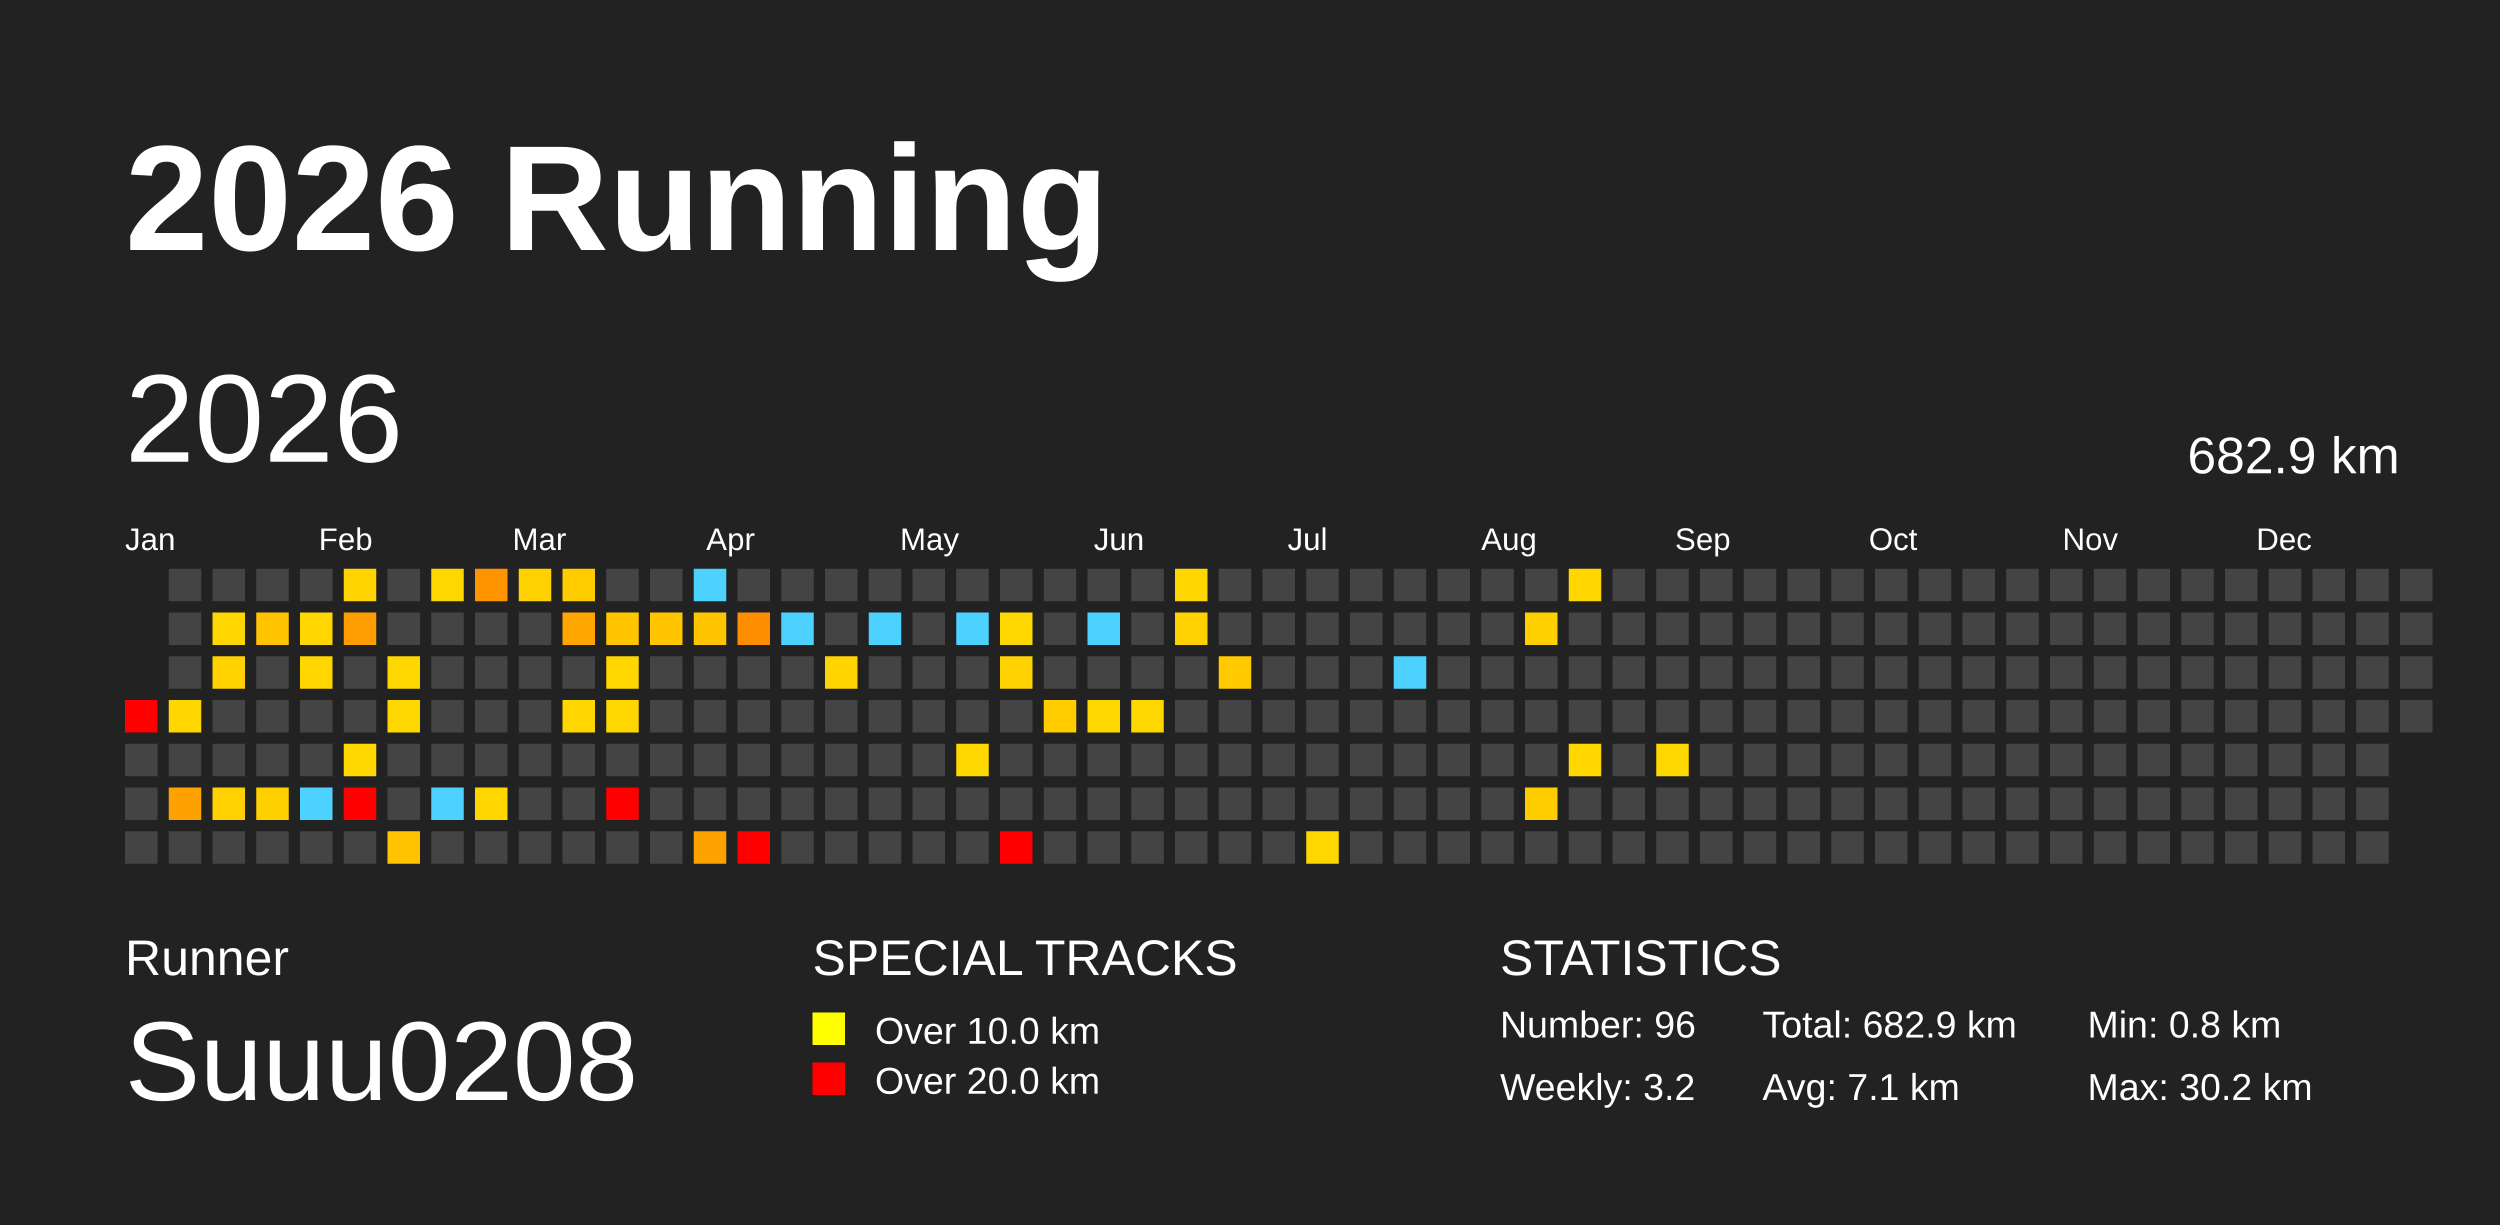
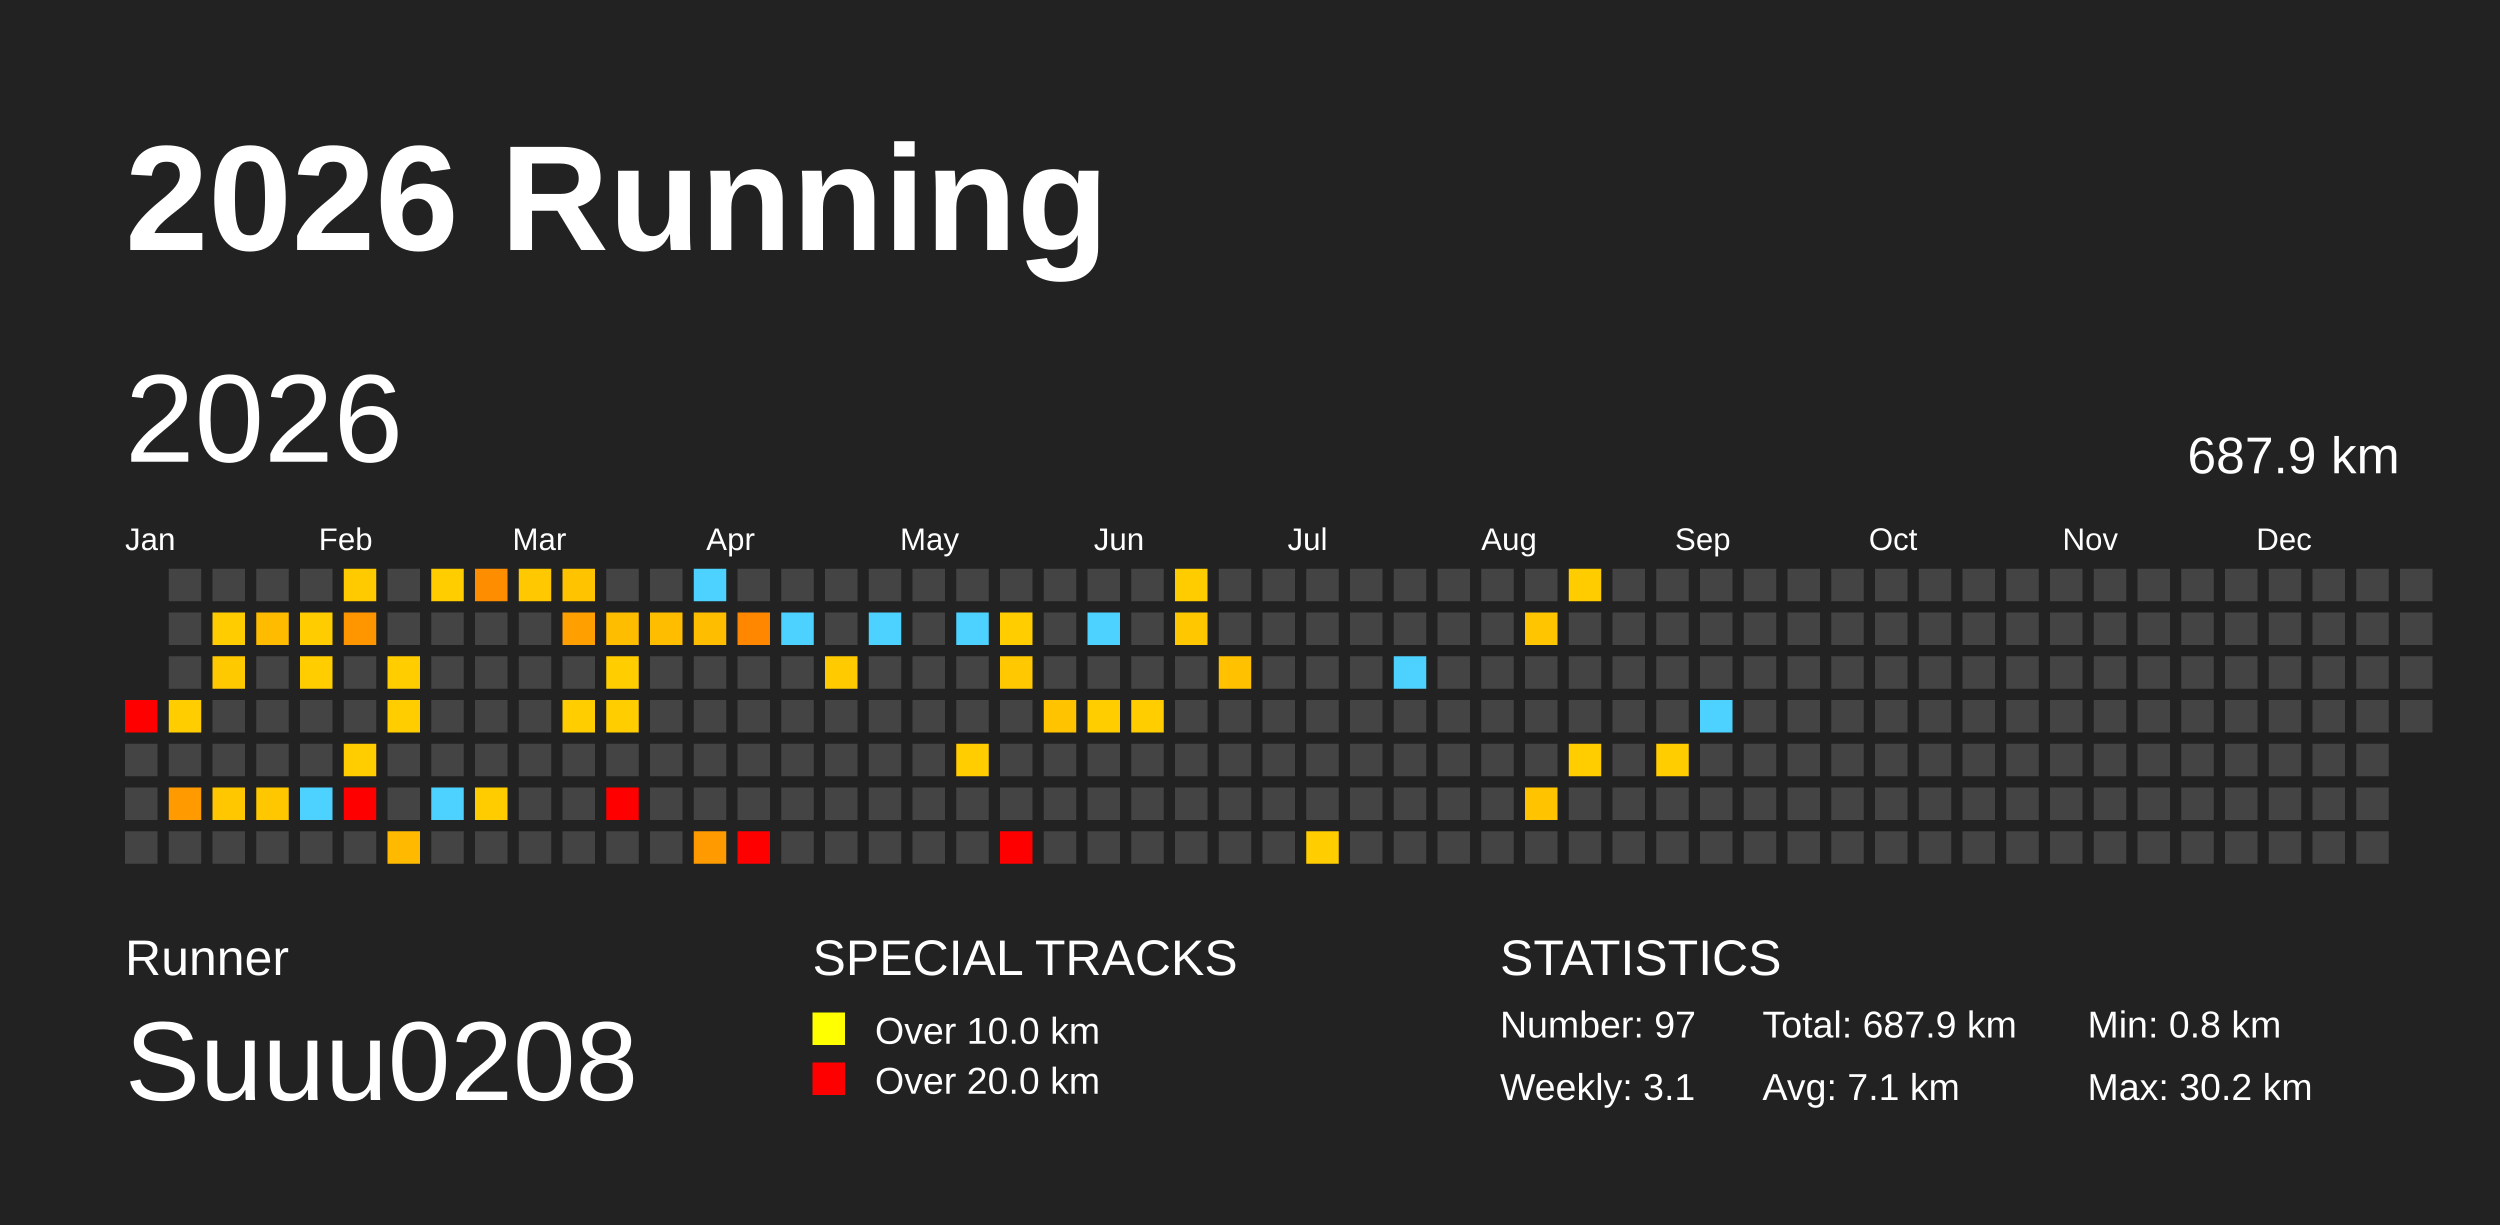
<svg xmlns="http://www.w3.org/2000/svg" baseProfile="full" height="98mm" version="1.1" viewBox="0,0,200,98" width="200mm">
  <defs />
  <rect fill="#222222" height="98" width="200" x="0" y="0" />
  <text fill="#FFFFFF" style="font-size:12px; font-family:Arial; font-weight:bold;" x="10" y="20">2026 Running</text>
  <text fill="#FFFFFF" style="font-size:4px; font-family:Arial" x="10" y="78">Runner</text>
  <text fill="#FFFFFF" style="font-size:9px; font-family:Arial" x="10" y="88">Suuu0208</text>
  <text fill="#FFFFFF" style="font-size:4px; font-family:Arial" x="65" y="78">SPECIAL TRACKS</text>
  <rect fill="yellow" height="2.6" width="2.6" x="65" y="81" />
  <text fill="#FFFFFF" style="font-size:3px; font-family:Arial" x="70" y="83.5">Over 10.0 km</text>
  <rect fill="red" height="2.6" width="2.6" x="65" y="85" />
  <text fill="#FFFFFF" style="font-size:3px; font-family:Arial" x="70" y="87.5">Over 20.0 km</text>
  <text fill="#FFFFFF" style="font-size:4px; font-family:Arial" x="120" y="78">STATISTICS</text>
-   <text fill="#FFFFFF" style="font-size:3px; font-family:Arial" x="120" y="83">Number: 96</text>
-   <text fill="#FFFFFF" style="font-size:3px; font-family:Arial" x="120" y="88">Weekly: 3.2</text>
-   <text fill="#FFFFFF" style="font-size:3px; font-family:Arial" x="141" y="83">Total: 682.9 km</text>
+   <text fill="#FFFFFF" style="font-size:3px; font-family:Arial" x="120" y="83">Number: 97</text>
+   <text fill="#FFFFFF" style="font-size:3px; font-family:Arial" x="120" y="88">Weekly: 3.1</text>
+   <text fill="#FFFFFF" style="font-size:3px; font-family:Arial" x="141" y="83">Total: 687.9 km</text>
  <text fill="#FFFFFF" style="font-size:3px; font-family:Arial" x="141" y="88">Avg: 7.1 km</text>
  <text fill="#FFFFFF" style="font-size:3px; font-family:Arial" x="167" y="83">Min: 0.8 km</text>
  <text fill="#FFFFFF" style="font-size:3px; font-family:Arial" x="167" y="88">Max: 30.2 km</text>
  <text dominant-baseline="hanging" fill="#FFFFFF" style="font-size:10.0px; font-family:Arial;" x="10" y="30">2026</text>
-   <text dominant-baseline="hanging" fill="#FFFFFF" style="font-size:4.125px; font-family:Arial;" x="175" y="35">682.9 km</text>
+   <text dominant-baseline="hanging" fill="#FFFFFF" style="font-size:4.125px; font-family:Arial;" x="175" y="35">687.9 km</text>
  <text fill="#FFFFFF" style="font-size:2.5px; font-family:Arial" x="10.0" y="44">Jan</text>
  <text fill="#FFFFFF" style="font-size:2.5px; font-family:Arial" x="25.5" y="44">Feb</text>
  <text fill="#FFFFFF" style="font-size:2.5px; font-family:Arial" x="41.0" y="44">Mar</text>
  <text fill="#FFFFFF" style="font-size:2.5px; font-family:Arial" x="56.5" y="44">Apr</text>
  <text fill="#FFFFFF" style="font-size:2.5px; font-family:Arial" x="72.0" y="44">May</text>
  <text fill="#FFFFFF" style="font-size:2.5px; font-family:Arial" x="87.5" y="44">Jun</text>
  <text fill="#FFFFFF" style="font-size:2.5px; font-family:Arial" x="103.0" y="44">Jul</text>
  <text fill="#FFFFFF" style="font-size:2.5px; font-family:Arial" x="118.5" y="44">Aug</text>
  <text fill="#FFFFFF" style="font-size:2.5px; font-family:Arial" x="134.0" y="44">Sep</text>
  <text fill="#FFFFFF" style="font-size:2.5px; font-family:Arial" x="149.5" y="44">Oct</text>
  <text fill="#FFFFFF" style="font-size:2.5px; font-family:Arial" x="165.0" y="44">Nov</text>
  <text fill="#FFFFFF" style="font-size:2.5px; font-family:Arial" x="180.5" y="44">Dec</text>
  <rect fill="red" height="2.6" width="2.6" x="10.0" y="56.0" />
  <rect fill="#444444" height="2.6" width="2.6" x="10.0" y="59.5" />
  <rect fill="#444444" height="2.6" width="2.6" x="10.0" y="63.0" />
  <rect fill="#444444" height="2.6" width="2.6" x="10.0" y="66.5" />
  <rect fill="#444444" height="2.6" width="2.6" x="13.5" y="45.5" />
  <rect fill="#444444" height="2.6" width="2.6" x="13.5" y="49.0" />
  <rect fill="#444444" height="2.6" width="2.6" x="13.5" y="52.5" />
-   <rect fill="#ffd600" height="2.6" width="2.6" x="13.5" y="56.0" />
+   <rect fill="#ffcd00" height="2.6" width="2.6" x="13.5" y="56.0" />
  <rect fill="#444444" height="2.6" width="2.6" x="13.5" y="59.5" />
-   <rect fill="#ffa100" height="2.6" width="2.6" x="13.5" y="63.0" />
+   <rect fill="#ff9a00" height="2.6" width="2.6" x="13.5" y="63.0" />
  <rect fill="#444444" height="2.6" width="2.6" x="13.5" y="66.5" />
  <rect fill="#444444" height="2.6" width="2.6" x="17.0" y="45.5" />
-   <rect fill="#ffd600" height="2.6" width="2.6" x="17.0" y="49.0" />
-   <rect fill="#ffd200" height="2.6" width="2.6" x="17.0" y="52.5" />
+   <rect fill="#ffcc00" height="2.6" width="2.6" x="17.0" y="49.0" />
+   <rect fill="#ffc900" height="2.6" width="2.6" x="17.0" y="52.5" />
  <rect fill="#444444" height="2.6" width="2.6" x="17.0" y="56.0" />
  <rect fill="#444444" height="2.6" width="2.6" x="17.0" y="59.5" />
-   <rect fill="#ffd100" height="2.6" width="2.6" x="17.0" y="63.0" />
+   <rect fill="#ffc700" height="2.6" width="2.6" x="17.0" y="63.0" />
  <rect fill="#444444" height="2.6" width="2.6" x="17.0" y="66.5" />
  <rect fill="#444444" height="2.6" width="2.6" x="20.5" y="45.5" />
-   <rect fill="#ffc300" height="2.6" width="2.6" x="20.5" y="49.0" />
+   <rect fill="#ffbb00" height="2.6" width="2.6" x="20.5" y="49.0" />
  <rect fill="#444444" height="2.6" width="2.6" x="20.5" y="52.5" />
  <rect fill="#444444" height="2.6" width="2.6" x="20.5" y="56.0" />
  <rect fill="#444444" height="2.6" width="2.6" x="20.5" y="59.5" />
-   <rect fill="#ffd000" height="2.6" width="2.6" x="20.5" y="63.0" />
+   <rect fill="#ffc700" height="2.6" width="2.6" x="20.5" y="63.0" />
  <rect fill="#444444" height="2.6" width="2.6" x="20.5" y="66.5" />
  <rect fill="#444444" height="2.6" width="2.6" x="24.0" y="45.5" />
-   <rect fill="#ffd600" height="2.6" width="2.6" x="24.0" y="49.0" />
-   <rect fill="#ffd600" height="2.6" width="2.6" x="24.0" y="52.5" />
+   <rect fill="#ffcc00" height="2.6" width="2.6" x="24.0" y="49.0" />
+   <rect fill="#ffcd00" height="2.6" width="2.6" x="24.0" y="52.5" />
  <rect fill="#444444" height="2.6" width="2.6" x="24.0" y="56.0" />
  <rect fill="#444444" height="2.6" width="2.6" x="24.0" y="59.5" />
  <rect fill="#4dd2ff" height="2.6" width="2.6" x="24.0" y="63.0" />
  <rect fill="#444444" height="2.6" width="2.6" x="24.0" y="66.5" />
-   <rect fill="#ffd400" height="2.6" width="2.6" x="27.5" y="45.5" />
-   <rect fill="#ff9d00" height="2.6" width="2.6" x="27.5" y="49.0" />
+   <rect fill="#ffcb00" height="2.6" width="2.6" x="27.5" y="45.5" />
+   <rect fill="#ff9600" height="2.6" width="2.6" x="27.5" y="49.0" />
  <rect fill="#444444" height="2.6" width="2.6" x="27.5" y="52.5" />
  <rect fill="#444444" height="2.6" width="2.6" x="27.5" y="56.0" />
-   <rect fill="#ffd700" height="2.6" width="2.6" x="27.5" y="59.5" />
+   <rect fill="#ffcd00" height="2.6" width="2.6" x="27.5" y="59.5" />
  <rect fill="red" height="2.6" width="2.6" x="27.5" y="63.0" />
  <rect fill="#444444" height="2.6" width="2.6" x="27.5" y="66.5" />
  <rect fill="#444444" height="2.6" width="2.6" x="31.0" y="45.5" />
  <rect fill="#444444" height="2.6" width="2.6" x="31.0" y="49.0" />
-   <rect fill="#ffd700" height="2.6" width="2.6" x="31.0" y="52.5" />
-   <rect fill="#ffd700" height="2.6" width="2.6" x="31.0" y="56.0" />
+   <rect fill="#ffcd00" height="2.6" width="2.6" x="31.0" y="52.5" />
+   <rect fill="#ffcd00" height="2.6" width="2.6" x="31.0" y="56.0" />
  <rect fill="#444444" height="2.6" width="2.6" x="31.0" y="59.5" />
  <rect fill="#444444" height="2.6" width="2.6" x="31.0" y="63.0" />
-   <rect fill="#ffc300" height="2.6" width="2.6" x="31.0" y="66.5" />
-   <rect fill="#ffd700" height="2.6" width="2.6" x="34.5" y="45.5" />
+   <rect fill="#ffba00" height="2.6" width="2.6" x="31.0" y="66.5" />
+   <rect fill="#ffcd00" height="2.6" width="2.6" x="34.5" y="45.5" />
  <rect fill="#444444" height="2.6" width="2.6" x="34.5" y="49.0" />
  <rect fill="#444444" height="2.6" width="2.6" x="34.5" y="52.5" />
  <rect fill="#444444" height="2.6" width="2.6" x="34.5" y="56.0" />
  <rect fill="#444444" height="2.6" width="2.6" x="34.5" y="59.5" />
  <rect fill="#4dd2ff" height="2.6" width="2.6" x="34.5" y="63.0" />
  <rect fill="#444444" height="2.6" width="2.6" x="34.5" y="66.5" />
-   <rect fill="#ff9300" height="2.6" width="2.6" x="38.0" y="45.5" />
+   <rect fill="#ff8d00" height="2.6" width="2.6" x="38.0" y="45.5" />
  <rect fill="#444444" height="2.6" width="2.6" x="38.0" y="49.0" />
  <rect fill="#444444" height="2.6" width="2.6" x="38.0" y="52.5" />
  <rect fill="#444444" height="2.6" width="2.6" x="38.0" y="56.0" />
  <rect fill="#444444" height="2.6" width="2.6" x="38.0" y="59.5" />
-   <rect fill="#ffd600" height="2.6" width="2.6" x="38.0" y="63.0" />
+   <rect fill="#ffcc00" height="2.6" width="2.6" x="38.0" y="63.0" />
  <rect fill="#444444" height="2.6" width="2.6" x="38.0" y="66.5" />
-   <rect fill="#ffd100" height="2.6" width="2.6" x="41.5" y="45.5" />
+   <rect fill="#ffc800" height="2.6" width="2.6" x="41.5" y="45.5" />
  <rect fill="#444444" height="2.6" width="2.6" x="41.5" y="49.0" />
  <rect fill="#444444" height="2.6" width="2.6" x="41.5" y="52.5" />
  <rect fill="#444444" height="2.6" width="2.6" x="41.5" y="56.0" />
  <rect fill="#444444" height="2.6" width="2.6" x="41.5" y="59.5" />
  <rect fill="#444444" height="2.6" width="2.6" x="41.5" y="63.0" />
  <rect fill="#444444" height="2.6" width="2.6" x="41.5" y="66.5" />
-   <rect fill="#ffcc00" height="2.6" width="2.6" x="45.0" y="45.5" />
-   <rect fill="#ffa700" height="2.6" width="2.6" x="45.0" y="49.0" />
+   <rect fill="#ffc300" height="2.6" width="2.6" x="45.0" y="45.5" />
+   <rect fill="#ff9f00" height="2.6" width="2.6" x="45.0" y="49.0" />
  <rect fill="#444444" height="2.6" width="2.6" x="45.0" y="52.5" />
-   <rect fill="#ffd600" height="2.6" width="2.6" x="45.0" y="56.0" />
+   <rect fill="#ffcd00" height="2.6" width="2.6" x="45.0" y="56.0" />
  <rect fill="#444444" height="2.6" width="2.6" x="45.0" y="59.5" />
  <rect fill="#444444" height="2.6" width="2.6" x="45.0" y="63.0" />
  <rect fill="#444444" height="2.6" width="2.6" x="45.0" y="66.5" />
  <rect fill="#444444" height="2.6" width="2.6" x="48.5" y="45.5" />
-   <rect fill="#ffc600" height="2.6" width="2.6" x="48.5" y="49.0" />
-   <rect fill="#ffd700" height="2.6" width="2.6" x="48.5" y="52.5" />
-   <rect fill="#ffd700" height="2.6" width="2.6" x="48.5" y="56.0" />
+   <rect fill="#ffbd00" height="2.6" width="2.6" x="48.5" y="49.0" />
+   <rect fill="#ffcd00" height="2.6" width="2.6" x="48.5" y="52.5" />
+   <rect fill="#ffcd00" height="2.6" width="2.6" x="48.5" y="56.0" />
  <rect fill="#444444" height="2.6" width="2.6" x="48.5" y="59.5" />
  <rect fill="red" height="2.6" width="2.6" x="48.5" y="63.0" />
  <rect fill="#444444" height="2.6" width="2.6" x="48.5" y="66.5" />
  <rect fill="#444444" height="2.6" width="2.6" x="52.0" y="45.5" />
-   <rect fill="#ffc600" height="2.6" width="2.6" x="52.0" y="49.0" />
+   <rect fill="#ffbd00" height="2.6" width="2.6" x="52.0" y="49.0" />
  <rect fill="#444444" height="2.6" width="2.6" x="52.0" y="52.5" />
  <rect fill="#444444" height="2.6" width="2.6" x="52.0" y="56.0" />
  <rect fill="#444444" height="2.6" width="2.6" x="52.0" y="59.5" />
  <rect fill="#444444" height="2.6" width="2.6" x="52.0" y="63.0" />
  <rect fill="#444444" height="2.6" width="2.6" x="52.0" y="66.5" />
  <rect fill="#4dd2ff" height="2.6" width="2.6" x="55.5" y="45.5" />
-   <rect fill="#ffc600" height="2.6" width="2.6" x="55.5" y="49.0" />
+   <rect fill="#ffbd00" height="2.6" width="2.6" x="55.5" y="49.0" />
  <rect fill="#444444" height="2.6" width="2.6" x="55.5" y="52.5" />
  <rect fill="#444444" height="2.6" width="2.6" x="55.5" y="56.0" />
  <rect fill="#444444" height="2.6" width="2.6" x="55.5" y="59.5" />
  <rect fill="#444444" height="2.6" width="2.6" x="55.5" y="63.0" />
-   <rect fill="#ffa200" height="2.6" width="2.6" x="55.5" y="66.5" />
+   <rect fill="#ff9a00" height="2.6" width="2.6" x="55.5" y="66.5" />
  <rect fill="#444444" height="2.6" width="2.6" x="59.0" y="45.5" />
-   <rect fill="#ff8d00" height="2.6" width="2.6" x="59.0" y="49.0" />
+   <rect fill="#ff8700" height="2.6" width="2.6" x="59.0" y="49.0" />
  <rect fill="#444444" height="2.6" width="2.6" x="59.0" y="52.5" />
  <rect fill="#444444" height="2.6" width="2.6" x="59.0" y="56.0" />
  <rect fill="#444444" height="2.6" width="2.6" x="59.0" y="59.5" />
  <rect fill="#444444" height="2.6" width="2.6" x="59.0" y="63.0" />
  <rect fill="red" height="2.6" width="2.6" x="59.0" y="66.5" />
  <rect fill="#444444" height="2.6" width="2.6" x="62.5" y="45.5" />
  <rect fill="#4dd2ff" height="2.6" width="2.6" x="62.5" y="49.0" />
  <rect fill="#444444" height="2.6" width="2.6" x="62.5" y="52.5" />
  <rect fill="#444444" height="2.6" width="2.6" x="62.5" y="56.0" />
  <rect fill="#444444" height="2.6" width="2.6" x="62.5" y="59.5" />
  <rect fill="#444444" height="2.6" width="2.6" x="62.5" y="63.0" />
  <rect fill="#444444" height="2.6" width="2.6" x="62.5" y="66.5" />
  <rect fill="#444444" height="2.6" width="2.6" x="66.0" y="45.5" />
  <rect fill="#444444" height="2.6" width="2.6" x="66.0" y="49.0" />
-   <rect fill="#ffd400" height="2.6" width="2.6" x="66.0" y="52.5" />
+   <rect fill="#ffca00" height="2.6" width="2.6" x="66.0" y="52.5" />
  <rect fill="#444444" height="2.6" width="2.6" x="66.0" y="56.0" />
  <rect fill="#444444" height="2.6" width="2.6" x="66.0" y="59.5" />
  <rect fill="#444444" height="2.6" width="2.6" x="66.0" y="63.0" />
  <rect fill="#444444" height="2.6" width="2.6" x="66.0" y="66.5" />
  <rect fill="#444444" height="2.6" width="2.6" x="69.5" y="45.5" />
  <rect fill="#4dd2ff" height="2.6" width="2.6" x="69.5" y="49.0" />
  <rect fill="#444444" height="2.6" width="2.6" x="69.5" y="52.5" />
  <rect fill="#444444" height="2.6" width="2.6" x="69.5" y="56.0" />
  <rect fill="#444444" height="2.6" width="2.6" x="69.5" y="59.5" />
  <rect fill="#444444" height="2.6" width="2.6" x="69.5" y="63.0" />
  <rect fill="#444444" height="2.6" width="2.6" x="69.5" y="66.5" />
  <rect fill="#444444" height="2.6" width="2.6" x="73.0" y="45.5" />
  <rect fill="#444444" height="2.6" width="2.6" x="73.0" y="49.0" />
  <rect fill="#444444" height="2.6" width="2.6" x="73.0" y="52.5" />
  <rect fill="#444444" height="2.6" width="2.6" x="73.0" y="56.0" />
  <rect fill="#444444" height="2.6" width="2.6" x="73.0" y="59.5" />
  <rect fill="#444444" height="2.6" width="2.6" x="73.0" y="63.0" />
  <rect fill="#444444" height="2.6" width="2.6" x="73.0" y="66.5" />
  <rect fill="#444444" height="2.6" width="2.6" x="76.5" y="45.5" />
  <rect fill="#4dd2ff" height="2.6" width="2.6" x="76.5" y="49.0" />
  <rect fill="#444444" height="2.6" width="2.6" x="76.5" y="52.5" />
  <rect fill="#444444" height="2.6" width="2.6" x="76.5" y="56.0" />
-   <rect fill="#ffd700" height="2.6" width="2.6" x="76.5" y="59.5" />
+   <rect fill="#ffcd00" height="2.6" width="2.6" x="76.5" y="59.5" />
  <rect fill="#444444" height="2.6" width="2.6" x="76.5" y="63.0" />
  <rect fill="#444444" height="2.6" width="2.6" x="76.5" y="66.5" />
  <rect fill="#444444" height="2.6" width="2.6" x="80.0" y="45.5" />
-   <rect fill="#ffd700" height="2.6" width="2.6" x="80.0" y="49.0" />
-   <rect fill="#ffd100" height="2.6" width="2.6" x="80.0" y="52.5" />
+   <rect fill="#ffcd00" height="2.6" width="2.6" x="80.0" y="49.0" />
+   <rect fill="#ffc800" height="2.6" width="2.6" x="80.0" y="52.5" />
  <rect fill="#444444" height="2.6" width="2.6" x="80.0" y="56.0" />
  <rect fill="#444444" height="2.6" width="2.6" x="80.0" y="59.5" />
  <rect fill="#444444" height="2.6" width="2.6" x="80.0" y="63.0" />
  <rect fill="red" height="2.6" width="2.6" x="80.0" y="66.5" />
  <rect fill="#444444" height="2.6" width="2.6" x="83.5" y="45.5" />
  <rect fill="#444444" height="2.6" width="2.6" x="83.5" y="49.0" />
  <rect fill="#444444" height="2.6" width="2.6" x="83.5" y="52.5" />
-   <rect fill="#ffcc00" height="2.6" width="2.6" x="83.5" y="56.0" />
+   <rect fill="#ffc300" height="2.6" width="2.6" x="83.5" y="56.0" />
  <rect fill="#444444" height="2.6" width="2.6" x="83.5" y="59.5" />
  <rect fill="#444444" height="2.6" width="2.6" x="83.5" y="63.0" />
  <rect fill="#444444" height="2.6" width="2.6" x="83.5" y="66.5" />
  <rect fill="#444444" height="2.6" width="2.6" x="87.0" y="45.5" />
  <rect fill="#4dd2ff" height="2.6" width="2.6" x="87.0" y="49.0" />
  <rect fill="#444444" height="2.6" width="2.6" x="87.0" y="52.5" />
-   <rect fill="#ffd700" height="2.6" width="2.6" x="87.0" y="56.0" />
+   <rect fill="#ffcd00" height="2.6" width="2.6" x="87.0" y="56.0" />
  <rect fill="#444444" height="2.6" width="2.6" x="87.0" y="59.5" />
  <rect fill="#444444" height="2.6" width="2.6" x="87.0" y="63.0" />
  <rect fill="#444444" height="2.6" width="2.6" x="87.0" y="66.5" />
  <rect fill="#444444" height="2.6" width="2.6" x="90.5" y="45.5" />
  <rect fill="#444444" height="2.6" width="2.6" x="90.5" y="49.0" />
  <rect fill="#444444" height="2.6" width="2.6" x="90.5" y="52.5" />
-   <rect fill="#ffd700" height="2.6" width="2.6" x="90.5" y="56.0" />
+   <rect fill="#ffcd00" height="2.6" width="2.6" x="90.5" y="56.0" />
  <rect fill="#444444" height="2.6" width="2.6" x="90.5" y="59.5" />
  <rect fill="#444444" height="2.6" width="2.6" x="90.5" y="63.0" />
  <rect fill="#444444" height="2.6" width="2.6" x="90.5" y="66.5" />
-   <rect fill="#ffd600" height="2.6" width="2.6" x="94.0" y="45.5" />
-   <rect fill="#ffd100" height="2.6" width="2.6" x="94.0" y="49.0" />
+   <rect fill="#ffcc00" height="2.6" width="2.6" x="94.0" y="45.5" />
+   <rect fill="#ffc700" height="2.6" width="2.6" x="94.0" y="49.0" />
  <rect fill="#444444" height="2.6" width="2.6" x="94.0" y="52.5" />
  <rect fill="#444444" height="2.6" width="2.6" x="94.0" y="56.0" />
  <rect fill="#444444" height="2.6" width="2.6" x="94.0" y="59.5" />
  <rect fill="#444444" height="2.6" width="2.6" x="94.0" y="63.0" />
  <rect fill="#444444" height="2.6" width="2.6" x="94.0" y="66.5" />
  <rect fill="#444444" height="2.6" width="2.6" x="97.5" y="45.5" />
  <rect fill="#444444" height="2.6" width="2.6" x="97.5" y="49.0" />
-   <rect fill="#ffca00" height="2.6" width="2.6" x="97.5" y="52.5" />
+   <rect fill="#ffc100" height="2.6" width="2.6" x="97.5" y="52.5" />
  <rect fill="#444444" height="2.6" width="2.6" x="97.5" y="56.0" />
  <rect fill="#444444" height="2.6" width="2.6" x="97.5" y="59.5" />
  <rect fill="#444444" height="2.6" width="2.6" x="97.5" y="63.0" />
  <rect fill="#444444" height="2.6" width="2.6" x="97.5" y="66.5" />
  <rect fill="#444444" height="2.6" width="2.6" x="101.0" y="45.5" />
  <rect fill="#444444" height="2.6" width="2.6" x="101.0" y="49.0" />
  <rect fill="#444444" height="2.6" width="2.6" x="101.0" y="52.5" />
  <rect fill="#444444" height="2.6" width="2.6" x="101.0" y="56.0" />
  <rect fill="#444444" height="2.6" width="2.6" x="101.0" y="59.5" />
  <rect fill="#444444" height="2.6" width="2.6" x="101.0" y="63.0" />
  <rect fill="#444444" height="2.6" width="2.6" x="101.0" y="66.5" />
  <rect fill="#444444" height="2.6" width="2.6" x="104.5" y="45.5" />
  <rect fill="#444444" height="2.6" width="2.6" x="104.5" y="49.0" />
  <rect fill="#444444" height="2.6" width="2.6" x="104.5" y="52.5" />
  <rect fill="#444444" height="2.6" width="2.6" x="104.5" y="56.0" />
  <rect fill="#444444" height="2.6" width="2.6" x="104.5" y="59.5" />
  <rect fill="#444444" height="2.6" width="2.6" x="104.5" y="63.0" />
-   <rect fill="#ffd700" height="2.6" width="2.6" x="104.5" y="66.5" />
+   <rect fill="#ffcd00" height="2.6" width="2.6" x="104.5" y="66.5" />
  <rect fill="#444444" height="2.6" width="2.6" x="108.0" y="45.5" />
  <rect fill="#444444" height="2.6" width="2.6" x="108.0" y="49.0" />
  <rect fill="#444444" height="2.6" width="2.6" x="108.0" y="52.5" />
  <rect fill="#444444" height="2.6" width="2.6" x="108.0" y="56.0" />
  <rect fill="#444444" height="2.6" width="2.6" x="108.0" y="59.5" />
  <rect fill="#444444" height="2.6" width="2.6" x="108.0" y="63.0" />
  <rect fill="#444444" height="2.6" width="2.6" x="108.0" y="66.5" />
  <rect fill="#444444" height="2.6" width="2.6" x="111.5" y="45.5" />
  <rect fill="#444444" height="2.6" width="2.6" x="111.5" y="49.0" />
  <rect fill="#4dd2ff" height="2.6" width="2.6" x="111.5" y="52.5" />
  <rect fill="#444444" height="2.6" width="2.6" x="111.5" y="56.0" />
  <rect fill="#444444" height="2.6" width="2.6" x="111.5" y="59.5" />
  <rect fill="#444444" height="2.6" width="2.6" x="111.5" y="63.0" />
  <rect fill="#444444" height="2.6" width="2.6" x="111.5" y="66.5" />
  <rect fill="#444444" height="2.6" width="2.6" x="115.0" y="45.5" />
  <rect fill="#444444" height="2.6" width="2.6" x="115.0" y="49.0" />
  <rect fill="#444444" height="2.6" width="2.6" x="115.0" y="52.5" />
  <rect fill="#444444" height="2.6" width="2.6" x="115.0" y="56.0" />
  <rect fill="#444444" height="2.6" width="2.6" x="115.0" y="59.5" />
  <rect fill="#444444" height="2.6" width="2.6" x="115.0" y="63.0" />
  <rect fill="#444444" height="2.6" width="2.6" x="115.0" y="66.5" />
  <rect fill="#444444" height="2.6" width="2.6" x="118.5" y="45.5" />
  <rect fill="#444444" height="2.6" width="2.6" x="118.5" y="49.0" />
  <rect fill="#444444" height="2.6" width="2.6" x="118.5" y="52.5" />
  <rect fill="#444444" height="2.6" width="2.6" x="118.5" y="56.0" />
  <rect fill="#444444" height="2.6" width="2.6" x="118.5" y="59.5" />
  <rect fill="#444444" height="2.6" width="2.6" x="118.5" y="63.0" />
  <rect fill="#444444" height="2.6" width="2.6" x="118.5" y="66.5" />
  <rect fill="#444444" height="2.6" width="2.6" x="122.0" y="45.5" />
-   <rect fill="#ffcf00" height="2.6" width="2.6" x="122.0" y="49.0" />
+   <rect fill="#ffc600" height="2.6" width="2.6" x="122.0" y="49.0" />
  <rect fill="#444444" height="2.6" width="2.6" x="122.0" y="52.5" />
  <rect fill="#444444" height="2.6" width="2.6" x="122.0" y="56.0" />
  <rect fill="#444444" height="2.6" width="2.6" x="122.0" y="59.5" />
-   <rect fill="#ffcc00" height="2.6" width="2.6" x="122.0" y="63.0" />
+   <rect fill="#ffc300" height="2.6" width="2.6" x="122.0" y="63.0" />
  <rect fill="#444444" height="2.6" width="2.6" x="122.0" y="66.5" />
-   <rect fill="#ffd600" height="2.6" width="2.6" x="125.5" y="45.5" />
+   <rect fill="#ffcc00" height="2.6" width="2.6" x="125.5" y="45.5" />
  <rect fill="#444444" height="2.6" width="2.6" x="125.5" y="49.0" />
  <rect fill="#444444" height="2.6" width="2.6" x="125.5" y="52.5" />
  <rect fill="#444444" height="2.6" width="2.6" x="125.5" y="56.0" />
-   <rect fill="#ffd600" height="2.6" width="2.6" x="125.5" y="59.5" />
+   <rect fill="#ffcd00" height="2.6" width="2.6" x="125.5" y="59.5" />
  <rect fill="#444444" height="2.6" width="2.6" x="125.5" y="63.0" />
  <rect fill="#444444" height="2.6" width="2.6" x="125.5" y="66.5" />
  <rect fill="#444444" height="2.6" width="2.6" x="129.0" y="45.5" />
  <rect fill="#444444" height="2.6" width="2.6" x="129.0" y="49.0" />
  <rect fill="#444444" height="2.6" width="2.6" x="129.0" y="52.5" />
  <rect fill="#444444" height="2.6" width="2.6" x="129.0" y="56.0" />
  <rect fill="#444444" height="2.6" width="2.6" x="129.0" y="59.5" />
  <rect fill="#444444" height="2.6" width="2.6" x="129.0" y="63.0" />
  <rect fill="#444444" height="2.6" width="2.6" x="129.0" y="66.5" />
  <rect fill="#444444" height="2.6" width="2.6" x="132.5" y="45.5" />
  <rect fill="#444444" height="2.6" width="2.6" x="132.5" y="49.0" />
  <rect fill="#444444" height="2.6" width="2.6" x="132.5" y="52.5" />
  <rect fill="#444444" height="2.6" width="2.6" x="132.5" y="56.0" />
-   <rect fill="#ffd700" height="2.6" width="2.6" x="132.5" y="59.5" />
+   <rect fill="#ffcd00" height="2.6" width="2.6" x="132.5" y="59.5" />
  <rect fill="#444444" height="2.6" width="2.6" x="132.5" y="63.0" />
  <rect fill="#444444" height="2.6" width="2.6" x="132.5" y="66.5" />
  <rect fill="#444444" height="2.6" width="2.6" x="136.0" y="45.5" />
  <rect fill="#444444" height="2.6" width="2.6" x="136.0" y="49.0" />
  <rect fill="#444444" height="2.6" width="2.6" x="136.0" y="52.5" />
-   <rect fill="#444444" height="2.6" width="2.6" x="136.0" y="56.0" />
+   <rect fill="#4dd2ff" height="2.6" width="2.6" x="136.0" y="56.0" />
  <rect fill="#444444" height="2.6" width="2.6" x="136.0" y="59.5" />
  <rect fill="#444444" height="2.6" width="2.6" x="136.0" y="63.0" />
  <rect fill="#444444" height="2.6" width="2.6" x="136.0" y="66.5" />
  <rect fill="#444444" height="2.6" width="2.6" x="139.5" y="45.5" />
  <rect fill="#444444" height="2.6" width="2.6" x="139.5" y="49.0" />
  <rect fill="#444444" height="2.6" width="2.6" x="139.5" y="52.5" />
  <rect fill="#444444" height="2.6" width="2.6" x="139.5" y="56.0" />
  <rect fill="#444444" height="2.6" width="2.6" x="139.5" y="59.5" />
  <rect fill="#444444" height="2.6" width="2.6" x="139.5" y="63.0" />
  <rect fill="#444444" height="2.6" width="2.6" x="139.5" y="66.5" />
  <rect fill="#444444" height="2.6" width="2.6" x="143.0" y="45.5" />
  <rect fill="#444444" height="2.6" width="2.6" x="143.0" y="49.0" />
  <rect fill="#444444" height="2.6" width="2.6" x="143.0" y="52.5" />
  <rect fill="#444444" height="2.6" width="2.6" x="143.0" y="56.0" />
  <rect fill="#444444" height="2.6" width="2.6" x="143.0" y="59.5" />
  <rect fill="#444444" height="2.6" width="2.6" x="143.0" y="63.0" />
  <rect fill="#444444" height="2.6" width="2.6" x="143.0" y="66.5" />
  <rect fill="#444444" height="2.6" width="2.6" x="146.5" y="45.5" />
  <rect fill="#444444" height="2.6" width="2.6" x="146.5" y="49.0" />
  <rect fill="#444444" height="2.6" width="2.6" x="146.5" y="52.5" />
  <rect fill="#444444" height="2.6" width="2.6" x="146.5" y="56.0" />
  <rect fill="#444444" height="2.6" width="2.6" x="146.5" y="59.5" />
  <rect fill="#444444" height="2.6" width="2.6" x="146.5" y="63.0" />
  <rect fill="#444444" height="2.6" width="2.6" x="146.5" y="66.5" />
  <rect fill="#444444" height="2.6" width="2.6" x="150.0" y="45.5" />
  <rect fill="#444444" height="2.6" width="2.6" x="150.0" y="49.0" />
  <rect fill="#444444" height="2.6" width="2.6" x="150.0" y="52.5" />
  <rect fill="#444444" height="2.6" width="2.6" x="150.0" y="56.0" />
  <rect fill="#444444" height="2.6" width="2.6" x="150.0" y="59.5" />
  <rect fill="#444444" height="2.6" width="2.6" x="150.0" y="63.0" />
  <rect fill="#444444" height="2.6" width="2.6" x="150.0" y="66.5" />
  <rect fill="#444444" height="2.6" width="2.6" x="153.5" y="45.5" />
  <rect fill="#444444" height="2.6" width="2.6" x="153.5" y="49.0" />
  <rect fill="#444444" height="2.6" width="2.6" x="153.5" y="52.5" />
  <rect fill="#444444" height="2.6" width="2.6" x="153.5" y="56.0" />
  <rect fill="#444444" height="2.6" width="2.6" x="153.5" y="59.5" />
  <rect fill="#444444" height="2.6" width="2.6" x="153.5" y="63.0" />
  <rect fill="#444444" height="2.6" width="2.6" x="153.5" y="66.5" />
  <rect fill="#444444" height="2.6" width="2.6" x="157.0" y="45.5" />
  <rect fill="#444444" height="2.6" width="2.6" x="157.0" y="49.0" />
  <rect fill="#444444" height="2.6" width="2.6" x="157.0" y="52.5" />
  <rect fill="#444444" height="2.6" width="2.6" x="157.0" y="56.0" />
  <rect fill="#444444" height="2.6" width="2.6" x="157.0" y="59.5" />
  <rect fill="#444444" height="2.6" width="2.6" x="157.0" y="63.0" />
  <rect fill="#444444" height="2.6" width="2.6" x="157.0" y="66.5" />
  <rect fill="#444444" height="2.6" width="2.6" x="160.5" y="45.5" />
  <rect fill="#444444" height="2.6" width="2.6" x="160.5" y="49.0" />
  <rect fill="#444444" height="2.6" width="2.6" x="160.5" y="52.5" />
  <rect fill="#444444" height="2.6" width="2.6" x="160.5" y="56.0" />
  <rect fill="#444444" height="2.6" width="2.6" x="160.5" y="59.5" />
  <rect fill="#444444" height="2.6" width="2.6" x="160.5" y="63.0" />
  <rect fill="#444444" height="2.6" width="2.6" x="160.5" y="66.5" />
  <rect fill="#444444" height="2.6" width="2.6" x="164.0" y="45.5" />
  <rect fill="#444444" height="2.6" width="2.6" x="164.0" y="49.0" />
  <rect fill="#444444" height="2.6" width="2.6" x="164.0" y="52.5" />
  <rect fill="#444444" height="2.6" width="2.6" x="164.0" y="56.0" />
  <rect fill="#444444" height="2.6" width="2.6" x="164.0" y="59.5" />
  <rect fill="#444444" height="2.6" width="2.6" x="164.0" y="63.0" />
  <rect fill="#444444" height="2.6" width="2.6" x="164.0" y="66.5" />
  <rect fill="#444444" height="2.6" width="2.6" x="167.5" y="45.5" />
  <rect fill="#444444" height="2.6" width="2.6" x="167.5" y="49.0" />
  <rect fill="#444444" height="2.6" width="2.6" x="167.5" y="52.5" />
  <rect fill="#444444" height="2.6" width="2.6" x="167.5" y="56.0" />
  <rect fill="#444444" height="2.6" width="2.6" x="167.5" y="59.5" />
  <rect fill="#444444" height="2.6" width="2.6" x="167.5" y="63.0" />
  <rect fill="#444444" height="2.6" width="2.6" x="167.5" y="66.5" />
  <rect fill="#444444" height="2.6" width="2.6" x="171.0" y="45.5" />
  <rect fill="#444444" height="2.6" width="2.6" x="171.0" y="49.0" />
  <rect fill="#444444" height="2.6" width="2.6" x="171.0" y="52.5" />
  <rect fill="#444444" height="2.6" width="2.6" x="171.0" y="56.0" />
  <rect fill="#444444" height="2.6" width="2.6" x="171.0" y="59.5" />
  <rect fill="#444444" height="2.6" width="2.6" x="171.0" y="63.0" />
  <rect fill="#444444" height="2.6" width="2.6" x="171.0" y="66.5" />
  <rect fill="#444444" height="2.6" width="2.6" x="174.5" y="45.5" />
  <rect fill="#444444" height="2.6" width="2.6" x="174.5" y="49.0" />
  <rect fill="#444444" height="2.6" width="2.6" x="174.5" y="52.5" />
  <rect fill="#444444" height="2.6" width="2.6" x="174.5" y="56.0" />
  <rect fill="#444444" height="2.6" width="2.6" x="174.5" y="59.5" />
  <rect fill="#444444" height="2.6" width="2.6" x="174.5" y="63.0" />
  <rect fill="#444444" height="2.6" width="2.6" x="174.5" y="66.5" />
  <rect fill="#444444" height="2.6" width="2.6" x="178.0" y="45.5" />
  <rect fill="#444444" height="2.6" width="2.6" x="178.0" y="49.0" />
  <rect fill="#444444" height="2.6" width="2.6" x="178.0" y="52.5" />
  <rect fill="#444444" height="2.6" width="2.6" x="178.0" y="56.0" />
  <rect fill="#444444" height="2.6" width="2.6" x="178.0" y="59.5" />
  <rect fill="#444444" height="2.6" width="2.6" x="178.0" y="63.0" />
  <rect fill="#444444" height="2.6" width="2.6" x="178.0" y="66.5" />
  <rect fill="#444444" height="2.6" width="2.6" x="181.5" y="45.5" />
  <rect fill="#444444" height="2.6" width="2.6" x="181.5" y="49.0" />
  <rect fill="#444444" height="2.6" width="2.6" x="181.5" y="52.5" />
  <rect fill="#444444" height="2.6" width="2.6" x="181.5" y="56.0" />
  <rect fill="#444444" height="2.6" width="2.6" x="181.5" y="59.5" />
  <rect fill="#444444" height="2.6" width="2.6" x="181.5" y="63.0" />
  <rect fill="#444444" height="2.6" width="2.6" x="181.5" y="66.5" />
  <rect fill="#444444" height="2.6" width="2.6" x="185.0" y="45.5" />
  <rect fill="#444444" height="2.6" width="2.6" x="185.0" y="49.0" />
  <rect fill="#444444" height="2.6" width="2.6" x="185.0" y="52.5" />
  <rect fill="#444444" height="2.6" width="2.6" x="185.0" y="56.0" />
  <rect fill="#444444" height="2.6" width="2.6" x="185.0" y="59.5" />
  <rect fill="#444444" height="2.6" width="2.6" x="185.0" y="63.0" />
  <rect fill="#444444" height="2.6" width="2.6" x="185.0" y="66.5" />
  <rect fill="#444444" height="2.6" width="2.6" x="188.5" y="45.5" />
  <rect fill="#444444" height="2.6" width="2.6" x="188.5" y="49.0" />
  <rect fill="#444444" height="2.6" width="2.6" x="188.5" y="52.5" />
  <rect fill="#444444" height="2.6" width="2.6" x="188.5" y="56.0" />
  <rect fill="#444444" height="2.6" width="2.6" x="188.5" y="59.5" />
  <rect fill="#444444" height="2.6" width="2.6" x="188.5" y="63.0" />
  <rect fill="#444444" height="2.6" width="2.6" x="188.5" y="66.5" />
  <rect fill="#444444" height="2.6" width="2.6" x="192.0" y="45.5" />
  <rect fill="#444444" height="2.6" width="2.6" x="192.0" y="49.0" />
  <rect fill="#444444" height="2.6" width="2.6" x="192.0" y="52.5" />
  <rect fill="#444444" height="2.6" width="2.6" x="192.0" y="56.0" />
</svg>
